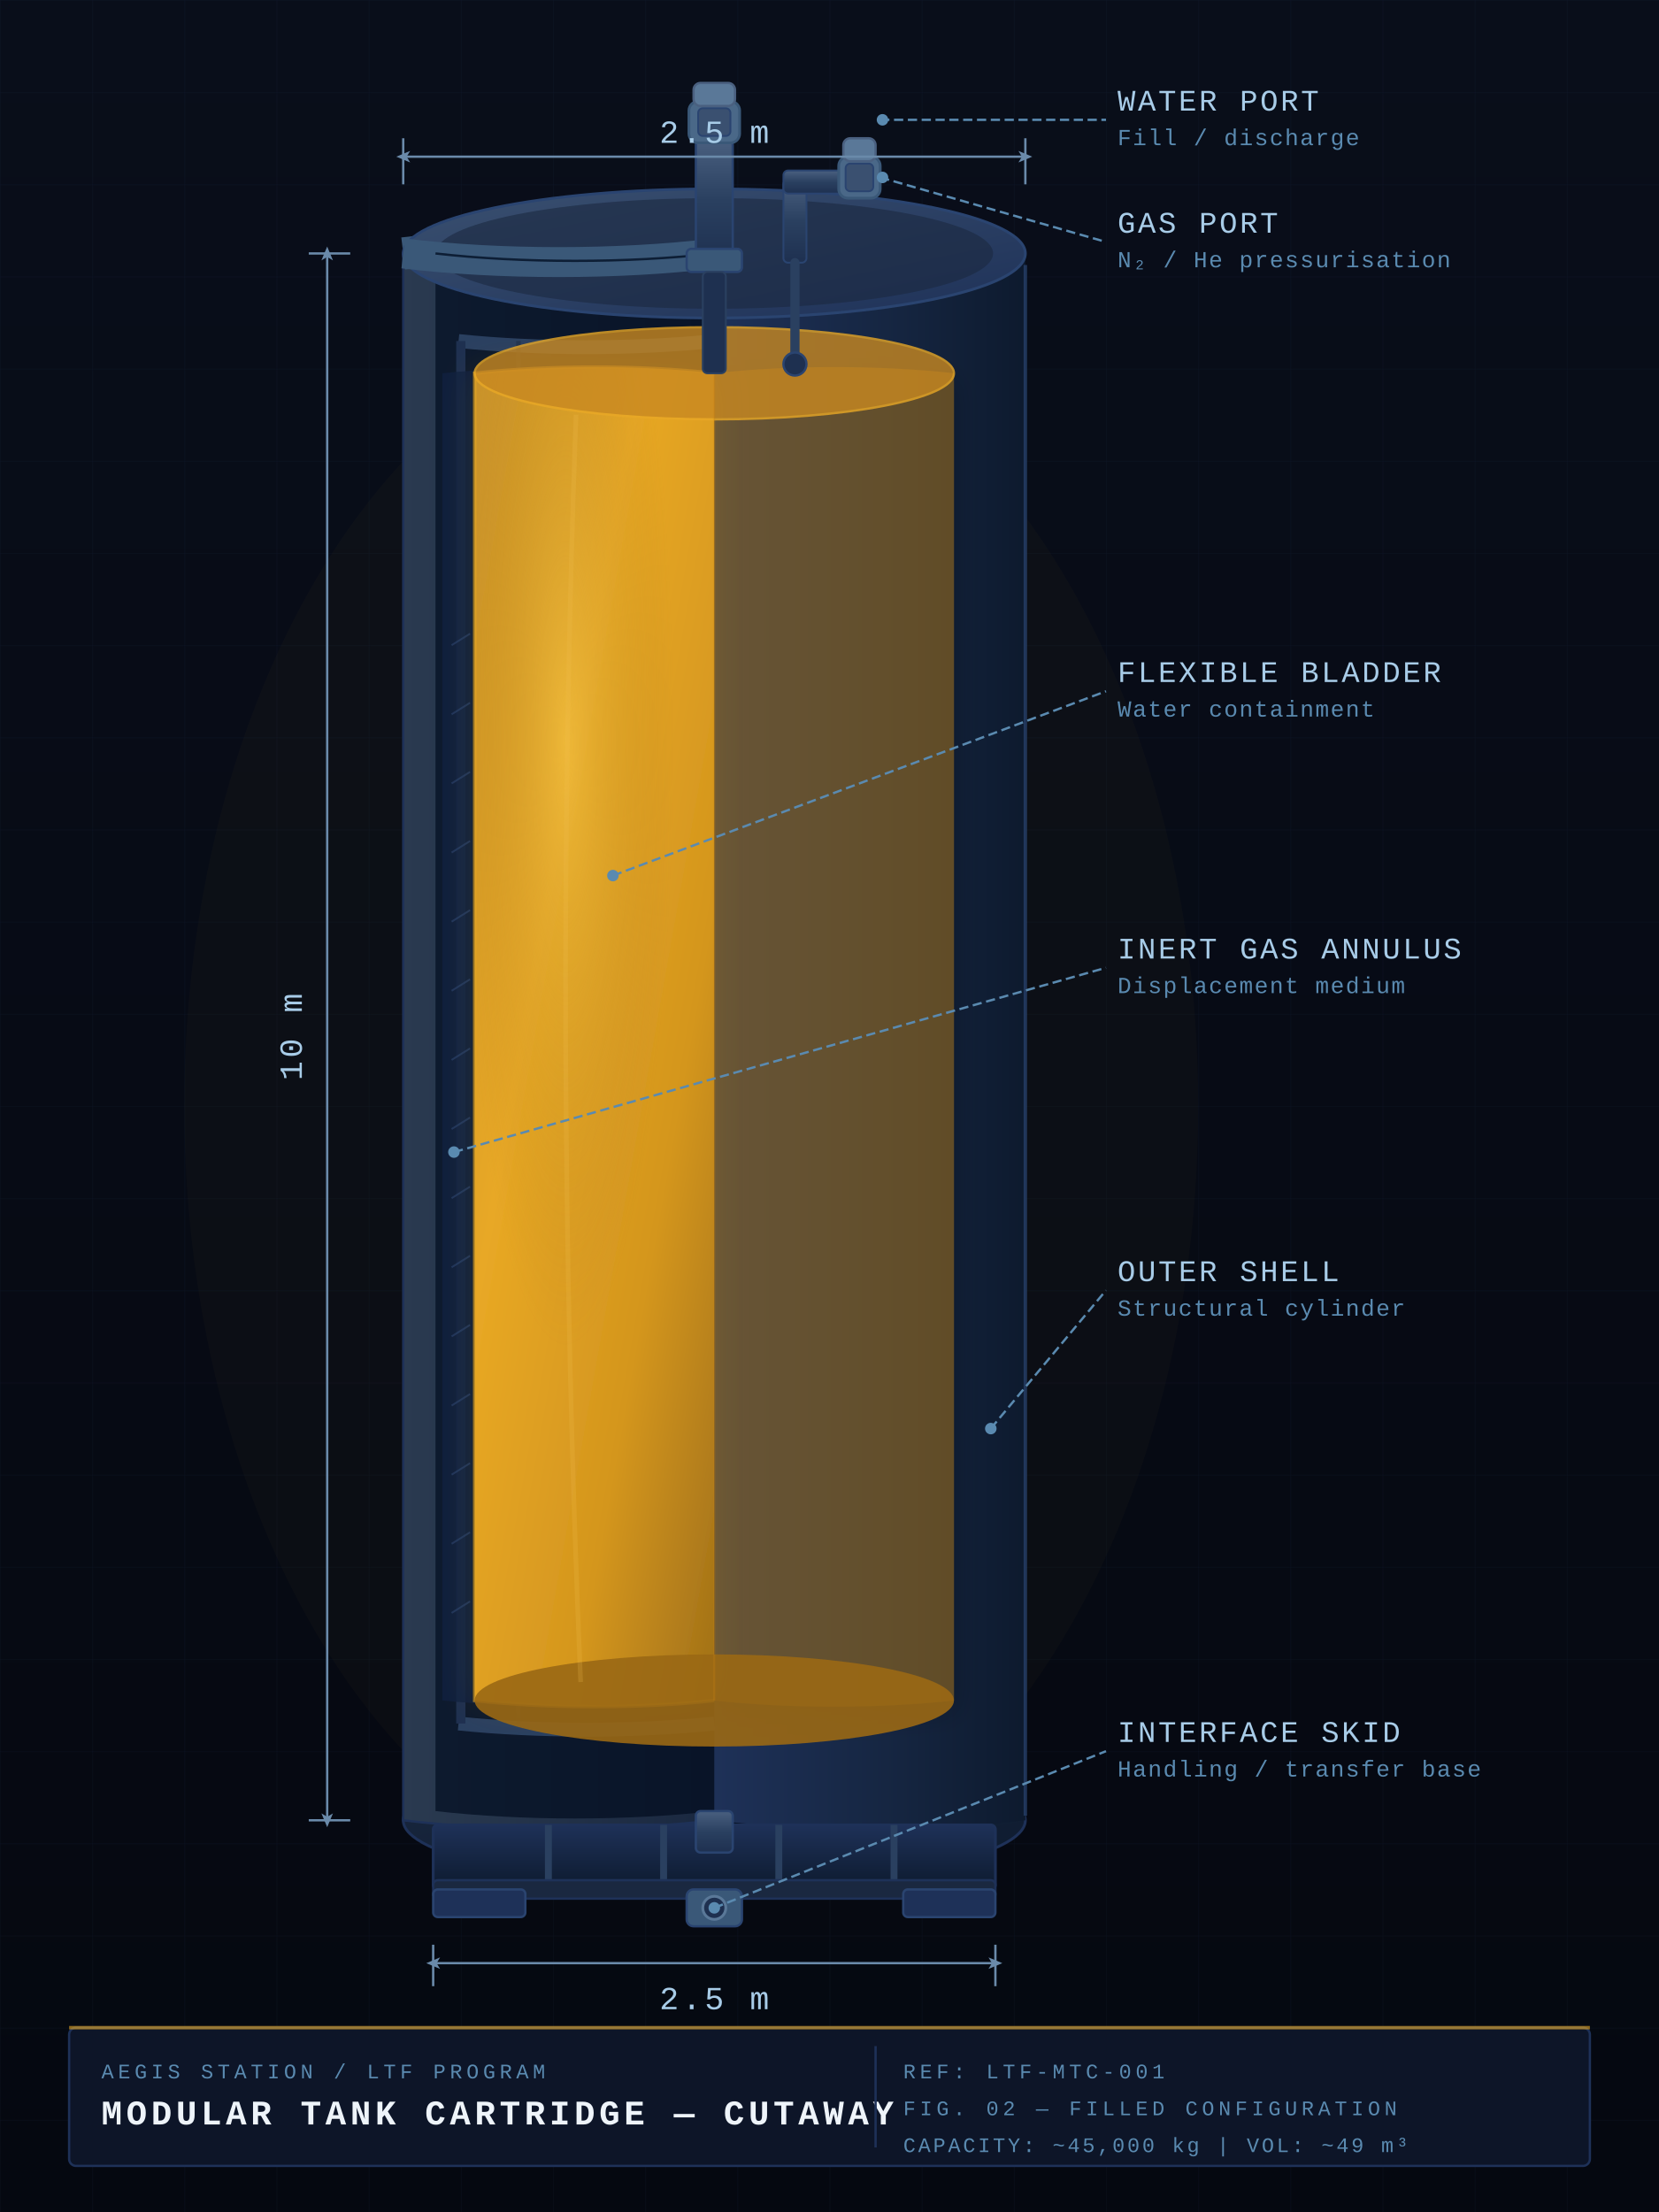
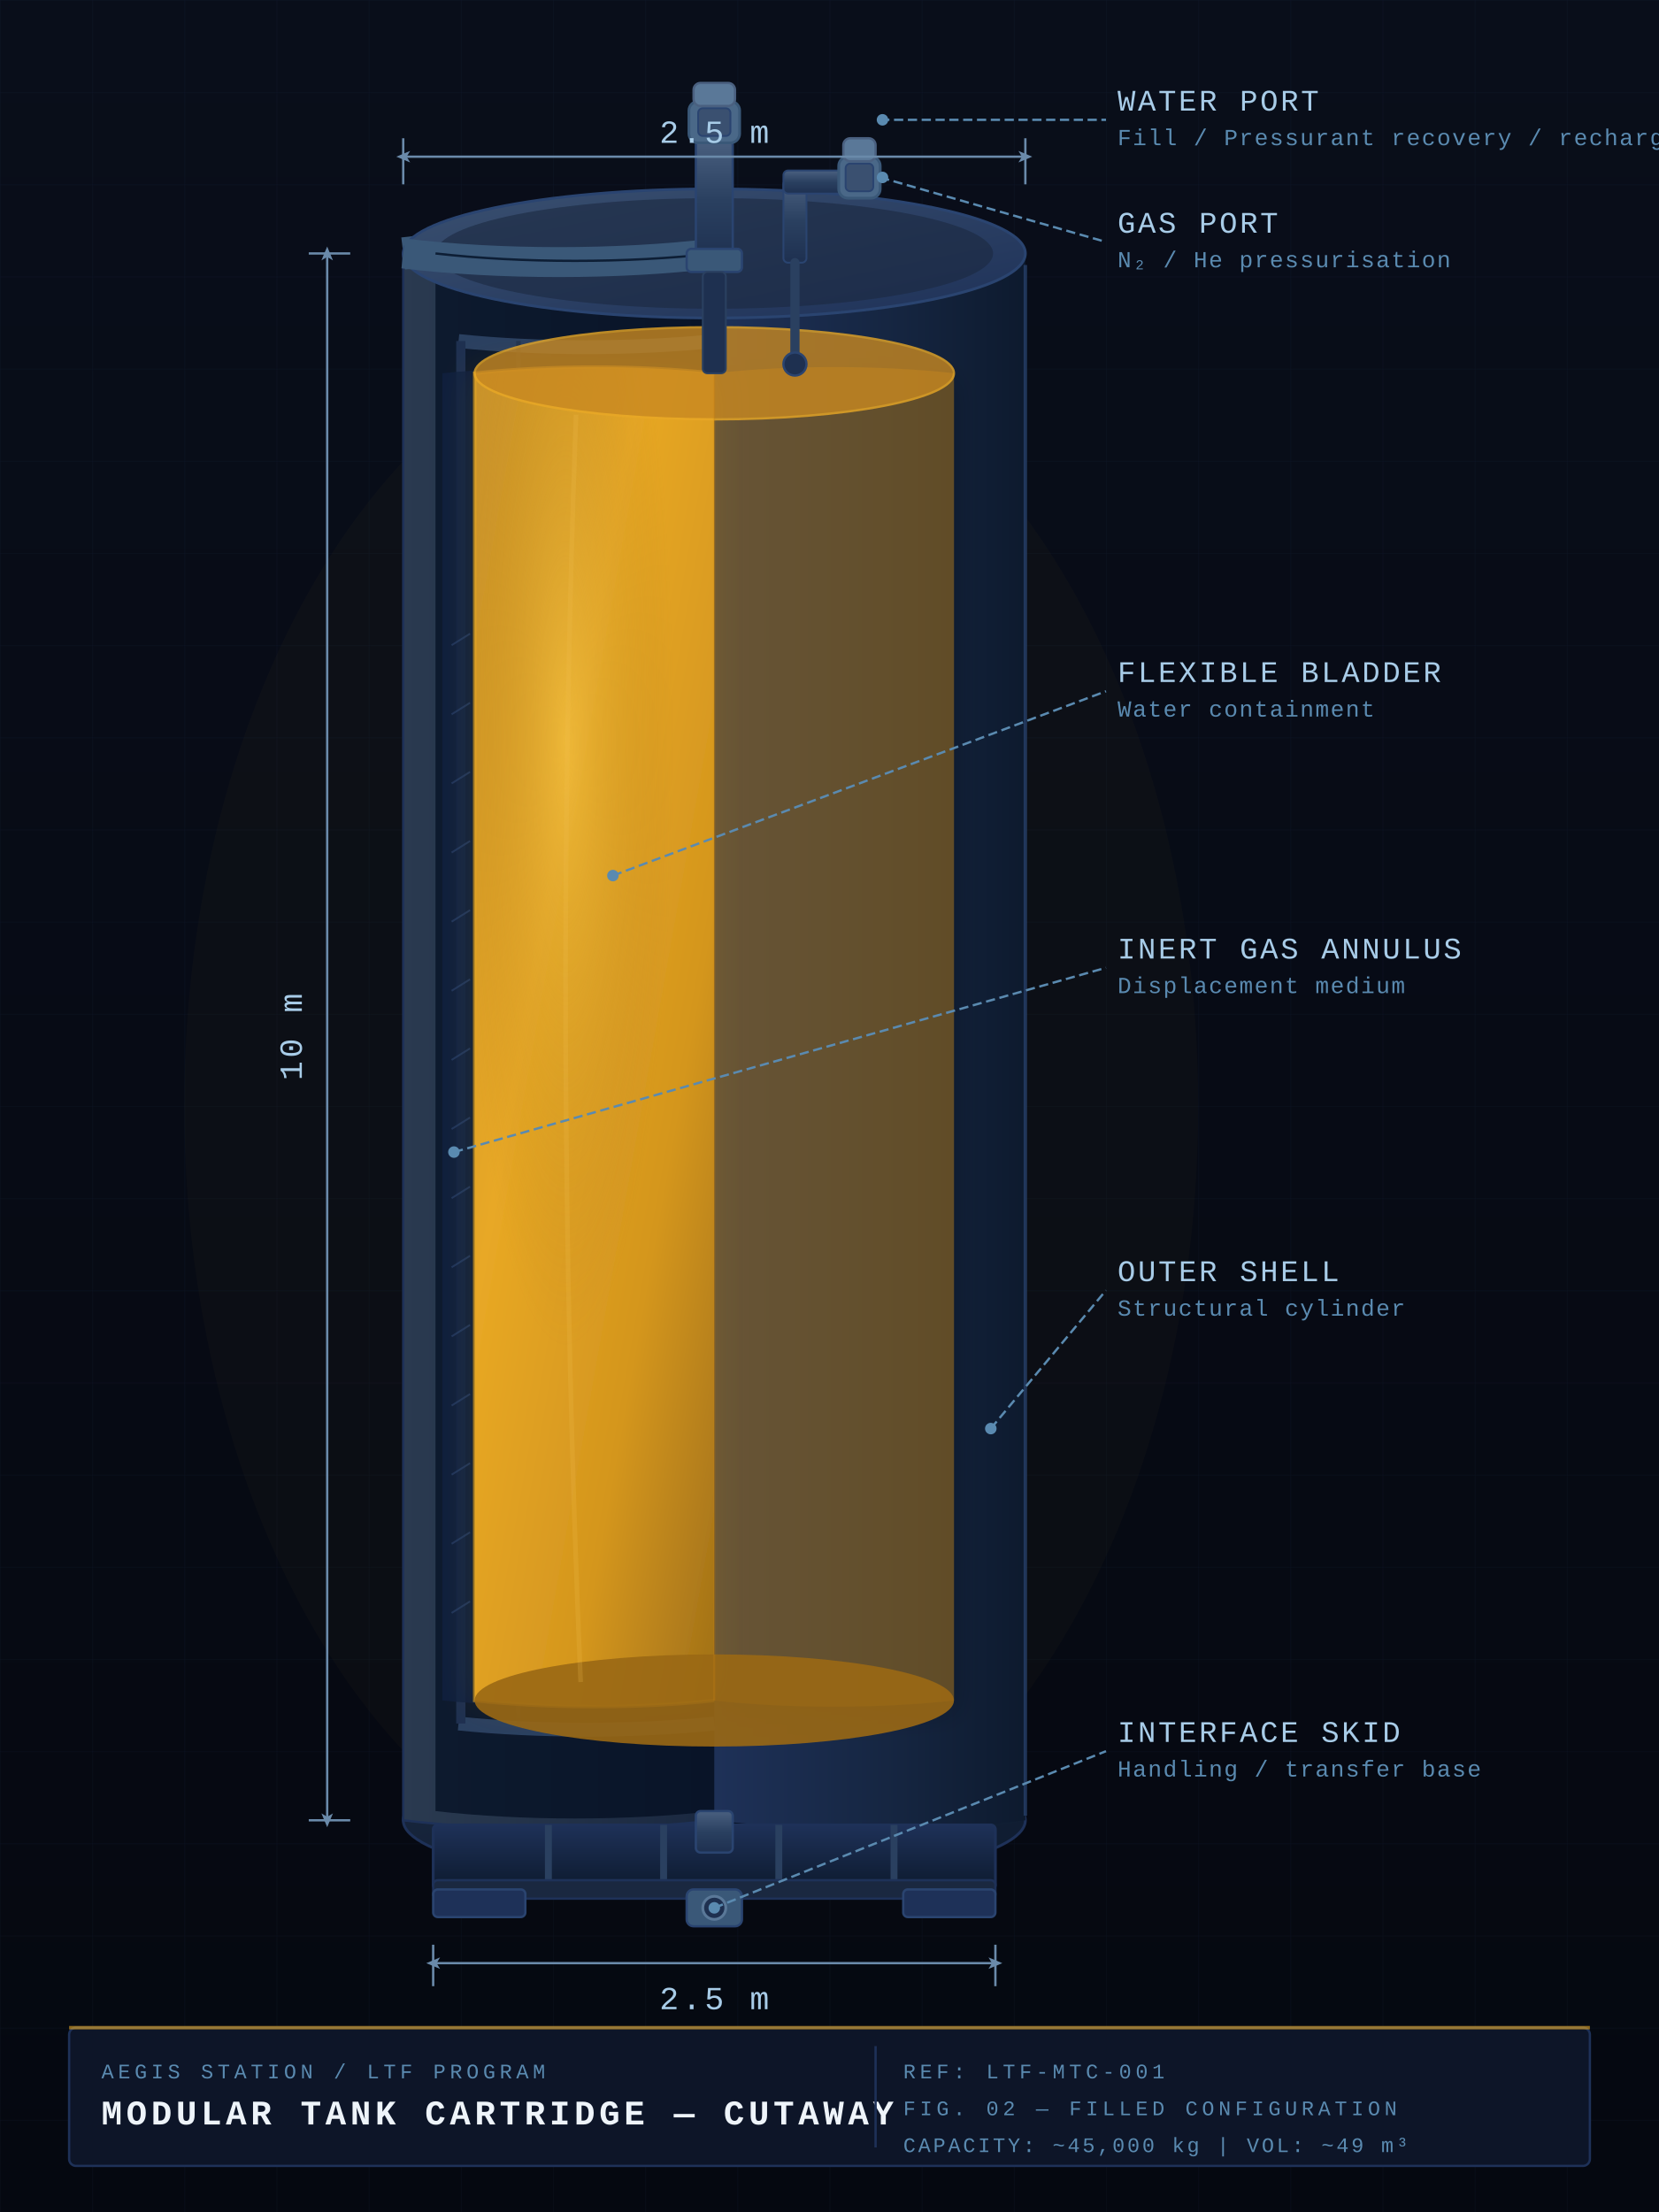
<svg xmlns="http://www.w3.org/2000/svg" viewBox="0 0 720 960" width="720" height="960" font-family="'Share Tech Mono', 'Courier New', monospace">
  <defs>
    <linearGradient id="bgGrad" x1="0" y1="0" x2="0" y2="1">
      <stop offset="0%" stop-color="#090e1a" />
      <stop offset="100%" stop-color="#050810" />
    </linearGradient>
    <linearGradient id="shellFront" x1="0" y1="0" x2="1" y2="0">
      <stop offset="0%" stop-color="#2a3a50" />
      <stop offset="100%" stop-color="#1a2840" />
    </linearGradient>
    <linearGradient id="shellSide" x1="0" y1="0" x2="1" y2="0">
      <stop offset="0%" stop-color="#1e3158" />
      <stop offset="60%" stop-color="#152540" />
      <stop offset="100%" stop-color="#0d1a2e" />
    </linearGradient>
    <linearGradient id="shellTop" x1="0" y1="0" x2="1" y2="1">
      <stop offset="0%" stop-color="#3a5070" />
      <stop offset="100%" stop-color="#1e3158" />
    </linearGradient>
    <linearGradient id="shellBottom" x1="0" y1="0" x2="1" y2="1">
      <stop offset="0%" stop-color="#1a2840" />
      <stop offset="100%" stop-color="#0d1a2e" />
    </linearGradient>
    <linearGradient id="interiorGrad" x1="0" y1="0" x2="1" y2="0">
      <stop offset="0%" stop-color="#0d1a2e" />
      <stop offset="100%" stop-color="#091428" />
    </linearGradient>
    <linearGradient id="bladderGrad" x1="0" y1="0" x2="1" y2="1">
      <stop offset="0%" stop-color="#c8922a" />
      <stop offset="35%" stop-color="#e8a825" />
      <stop offset="70%" stop-color="#d4961e" />
      <stop offset="100%" stop-color="#a07018" />
    </linearGradient>
    <radialGradient id="bladderHighlight" cx="38%" cy="28%" r="45%">
      <stop offset="0%" stop-color="#f5c84a" stop-opacity="0.5" />
      <stop offset="100%" stop-color="#a07018" stop-opacity="0" />
    </radialGradient>
    <linearGradient id="gasGrad" x1="0" y1="0" x2="1" y2="1">
      <stop offset="0%" stop-color="#1a2e4a" />
      <stop offset="100%" stop-color="#0f1e35" />
    </linearGradient>
    <linearGradient id="portGrad" x1="0" y1="0" x2="0" y2="1">
      <stop offset="0%" stop-color="#4a6080" />
      <stop offset="50%" stop-color="#2a4060" />
      <stop offset="100%" stop-color="#1e3050" />
    </linearGradient>
    <linearGradient id="skidGrad" x1="0" y1="0" x2="0" y2="1">
      <stop offset="0%" stop-color="#1e3158" />
      <stop offset="100%" stop-color="#0d1a2e" />
    </linearGradient>
    <marker id="arrow" markerWidth="8" markerHeight="8" refX="4" refY="4" orient="auto">
      <path d="M0,1 L8,4 L0,7 L2,4 Z" fill="#6a8aaa" />
    </marker>
    <marker id="arrowL" markerWidth="8" markerHeight="8" refX="4" refY="4" orient="auto-start-reverse">
      <path d="M0,1 L8,4 L0,7 L2,4 Z" fill="#6a8aaa" />
    </marker>
    <marker id="arrowB" markerWidth="6" markerHeight="6" refX="3" refY="3" orient="auto">
      <path d="M0,0.5 L6,3 L0,5.5 L1.5,3 Z" fill="#6a8aaa" />
    </marker>
    <marker id="arrowBL" markerWidth="6" markerHeight="6" refX="3" refY="3" orient="auto-start-reverse">
      <path d="M0,0.5 L6,3 L0,5.5 L1.5,3 Z" fill="#6a8aaa" />
    </marker>
    <pattern id="grid" width="40" height="40" patternUnits="userSpaceOnUse">
      <path d="M40,0 L0,0 L0,40" fill="none" stroke="#1e3158" stroke-width="0.3" opacity="0.4" />
    </pattern>
    <filter id="bladderShadow" x="-10%" y="-5%" width="120%" height="115%">
      <feDropShadow dx="0" dy="4" stdDeviation="6" flood-color="#000" flood-opacity="0.5" />
    </filter>
    <filter id="amberGlow" x="-15%" y="-10%" width="130%" height="125%">
      <feGaussianBlur stdDeviation="8" result="blur" />
      <feFlood flood-color="#e8a825" flood-opacity="0.12" result="color" />
      <feComposite in="color" in2="blur" operator="in" result="glow" />
      <feMerge>
        <feMergeNode in="glow" />
        <feMergeNode in="SourceGraphic" />
      </feMerge>
    </filter>
    <clipPath id="bodyClip">
      <rect x="160" y="100" width="270" height="720" />
    </clipPath>
  </defs>
  <rect width="720" height="960" fill="url(#bgGrad)" />
  <rect width="720" height="960" fill="url(#grid)" opacity="0.6" />
  <ellipse cx="300" cy="480" rx="220" ry="340" fill="#e8a825" opacity="0.025" />
  <ellipse cx="310" cy="790" rx="135" ry="28" fill="url(#shellBottom)" stroke="#1e3158" stroke-width="1.2" />
  <ellipse cx="310" cy="790" rx="121" ry="24" fill="#091428" />
  <path d="     M 310,110 A 135,28 0 0,1 445,110     L 445,790     A 135,28 0 0,1 310,790     L 310,110   " fill="url(#shellSide)" stroke="none" />
  <path d="M 445,115 L 445,788" stroke="#2a4470" stroke-width="1.5" opacity="0.7" />
  <path d="M 310,110 A 135,28 0 0,0 175,110 L 175,790 A 135,28 0 0,0 310,790 Z" fill="url(#shellFront)" stroke="#1e3158" stroke-width="1" />
  <path d="M 310,112 A 121,24 0 0,0 189,112 L 189,786 A 121,24 0 0,0 310,786 Z" fill="url(#interiorGrad)" />
  <path d="M 175,110 A 135,28 0 0,1 310,110 A 121,24 0 0,0 189,110 A 121,24 0 0,0 310,110 A 135,28 0 0,0 175,110 Z" fill="none" />
  <path d="M 175,110 A 135,28 0 0,1 310,110" fill="none" stroke="#3a5878" stroke-width="14" />
  <path d="M 189,110 A 121,24 0 0,1 310,110" fill="none" stroke="#0d1a2e" stroke-width="1" />
  <ellipse cx="310" cy="110" rx="135" ry="28" fill="url(#shellTop)" stroke="#2a4470" stroke-width="1.2" />
  <ellipse cx="310" cy="110" rx="121" ry="24" fill="#1a2840" opacity="0.6" />
  <path d="M 175,110 A 135,28 0 0,0 310,110" fill="none" stroke="#3a5878" stroke-width="13" />
  <path d="M 189,110 A 121,24 0 0,0 310,110" fill="none" stroke="#0d1e35" stroke-width="1" />
  <path d="M 199,148 A 111,20 0 0,0 310,148" fill="none" stroke="#2a4060" stroke-width="6" />
  <path d="M 199,748 A 111,20 0 0,0 310,748" fill="none" stroke="#2a4060" stroke-width="6" />
  <line x1="200" y1="148" x2="200" y2="748" stroke="#1e3050" stroke-width="4" />
  <line x1="225" y1="148" x2="225" y2="748" stroke="#1a2840" stroke-width="2" opacity="0.5" />
  <path d="     M 310,162 A 121,22 0 0,0 192,162     L 192,738     A 121,22 0 0,0 310,738     A 108,19 0 0,1 205,738     L 205,162     A 108,19 0 0,1 310,162 Z   " fill="#0f2040" opacity="0.8" />
  <line x1="196" y1="280" x2="204" y2="275" stroke="#2a4470" stroke-width="0.8" opacity="0.6" />
  <line x1="196" y1="310" x2="204" y2="305" stroke="#2a4470" stroke-width="0.8" opacity="0.6" />
  <line x1="196" y1="340" x2="204" y2="335" stroke="#2a4470" stroke-width="0.8" opacity="0.6" />
  <line x1="196" y1="370" x2="204" y2="365" stroke="#2a4470" stroke-width="0.8" opacity="0.6" />
  <line x1="196" y1="400" x2="204" y2="395" stroke="#2a4470" stroke-width="0.8" opacity="0.6" />
  <line x1="196" y1="430" x2="204" y2="425" stroke="#2a4470" stroke-width="0.8" opacity="0.6" />
  <line x1="196" y1="460" x2="204" y2="455" stroke="#2a4470" stroke-width="0.8" opacity="0.6" />
  <line x1="196" y1="490" x2="204" y2="485" stroke="#2a4470" stroke-width="0.8" opacity="0.6" />
  <line x1="196" y1="520" x2="204" y2="515" stroke="#2a4470" stroke-width="0.8" opacity="0.6" />
  <line x1="196" y1="550" x2="204" y2="545" stroke="#2a4470" stroke-width="0.8" opacity="0.6" />
  <line x1="196" y1="580" x2="204" y2="575" stroke="#2a4470" stroke-width="0.8" opacity="0.6" />
  <line x1="196" y1="610" x2="204" y2="605" stroke="#2a4470" stroke-width="0.8" opacity="0.6" />
  <line x1="196" y1="640" x2="204" y2="635" stroke="#2a4470" stroke-width="0.8" opacity="0.6" />
  <line x1="196" y1="670" x2="204" y2="665" stroke="#2a4470" stroke-width="0.8" opacity="0.6" />
  <line x1="196" y1="700" x2="204" y2="695" stroke="#2a4470" stroke-width="0.8" opacity="0.6" />
  <path d="     M 310,162 A 104,20 0 0,1 414,162     L 414,738     A 104,20 0 0,1 310,738     Z   " fill="#b07818" opacity="0.5" filter="url(#bladderShadow)" />
  <path d="     M 310,162 A 104,20 0 0,0 206,162     L 206,738     A 104,20 0 0,0 310,738     Z   " fill="url(#bladderGrad)" filter="url(#amberGlow)" />
  <path d="     M 310,162 A 104,20 0 0,0 206,162     L 206,738     A 104,20 0 0,0 310,738     Z   " fill="url(#bladderHighlight)" />
  <path d="     M 310,162 A 104,20 0 0,0 206,162     L 206,738     A 104,20 0 0,0 310,738   " fill="none" stroke="#e8a825" stroke-width="1.5" opacity="0.6" />
  <ellipse cx="310" cy="162" rx="104" ry="20" fill="#c88820" stroke="#e8a825" stroke-width="1" opacity="0.8" />
  <ellipse cx="310" cy="738" rx="104" ry="20" fill="#9a6814" opacity="0.9" />
  <path d="M 250,180 Q 240,450 252,730" fill="none" stroke="#f0c050" stroke-width="2" opacity="0.2" />
  <line x1="310" y1="162" x2="310" y2="738" stroke="#c88010" stroke-width="0.8" opacity="0.3" />
  <rect x="302" y="60" width="16" height="54" rx="3" fill="url(#portGrad)" stroke="#2a4470" stroke-width="1" />
  <rect x="298" y="108" width="24" height="10" rx="2" fill="#3a5878" stroke="#2a4470" stroke-width="1" />
  <rect x="299" y="44" width="22" height="18" rx="4" fill="#4a6888" stroke="#3a5878" stroke-width="1.2" />
  <rect x="303" y="47" width="14" height="12" rx="2" fill="#3a5070" stroke="#2a4470" stroke-width="0.8" />
  <rect x="301" y="36" width="18" height="10" rx="3" fill="#5a7898" stroke="#4a6080" stroke-width="1" />
  <rect x="305" y="118" width="10" height="44" rx="2" fill="#1e3050" stroke="#2a4060" stroke-width="0.8" />
  <rect x="340" y="78" width="10" height="36" rx="2" fill="url(#portGrad)" stroke="#2a4470" stroke-width="0.8" />
  <rect x="340" y="74" width="30" height="10" rx="2" fill="url(#portGrad)" stroke="#2a4470" stroke-width="0.8" />
  <rect x="364" y="68" width="18" height="18" rx="4" fill="#4a6888" stroke="#3a5878" stroke-width="1.2" />
  <rect x="367" y="71" width="12" height="12" rx="2" fill="#3a5070" stroke="#2a4470" stroke-width="0.8" />
  <rect x="366" y="60" width="14" height="10" rx="3" fill="#5a7898" stroke="#4a6080" stroke-width="1" />
  <path d="M 345,114 L 345,155" stroke="#2a4060" stroke-width="4" stroke-linecap="round" />
  <circle cx="345" cy="158" r="5" fill="#1e3050" stroke="#2a4470" stroke-width="1" />
  <rect x="188" y="792" width="244" height="28" rx="2" fill="url(#skidGrad)" stroke="#1e3158" stroke-width="1.2" />
  <line x1="238" y1="792" x2="238" y2="820" stroke="#2a4060" stroke-width="3" />
  <line x1="288" y1="792" x2="288" y2="820" stroke="#2a4060" stroke-width="3" />
  <line x1="338" y1="792" x2="338" y2="820" stroke="#2a4060" stroke-width="3" />
  <line x1="388" y1="792" x2="388" y2="820" stroke="#2a4060" stroke-width="3" />
  <rect x="188" y="816" width="244" height="8" rx="2" fill="#1a2840" stroke="#1e3158" stroke-width="1" />
  <rect x="188" y="820" width="40" height="12" rx="2" fill="#1e3158" stroke="#2a4470" stroke-width="1" />
  <rect x="392" y="820" width="40" height="12" rx="2" fill="#1e3158" stroke="#2a4470" stroke-width="1" />
  <rect x="302" y="786" width="16" height="18" rx="2" fill="url(#portGrad)" stroke="#2a4470" stroke-width="1" />
  <rect x="298" y="820" width="24" height="16" rx="3" fill="#3a5878" stroke="#2a4470" stroke-width="1" />
  <circle cx="310" cy="828" r="5" fill="#1e3050" stroke="#5a7898" stroke-width="1.2" />
  <line x1="382" y1="52" x2="480" y2="52" stroke="#5a8ab0" stroke-width="1" stroke-dasharray="4,2" />
  <circle cx="383" cy="52" r="2.5" fill="#5a8ab0" />
  <text x="485" y="48" font-family="'Share Tech Mono', 'Courier New', monospace" font-size="13" fill="#a8cce8" letter-spacing="0.08em">WATER PORT</text>
-   <text x="485" y="63" font-family="'Share Tech Mono', 'Courier New', monospace" font-size="10" fill="#5a8ab0" letter-spacing="0.06em">Fill / discharge</text>
+   <text x="485" y="63" font-family="'Share Tech Mono', 'Courier New', monospace" font-size="10" fill="#5a8ab0" letter-spacing="0.06em">Fill / Pressurant recovery / recharge</text>
  <line x1="382" y1="77" x2="480" y2="105" stroke="#5a8ab0" stroke-width="1" stroke-dasharray="4,2" />
  <circle cx="383" cy="77" r="2.5" fill="#5a8ab0" />
  <text x="485" y="101" font-family="'Share Tech Mono', 'Courier New', monospace" font-size="13" fill="#a8cce8" letter-spacing="0.08em">GAS PORT</text>
  <text x="485" y="116" font-family="'Share Tech Mono', 'Courier New', monospace" font-size="10" fill="#5a8ab0" letter-spacing="0.06em">N₂ / He pressurisation</text>
  <line x1="266" y1="380" x2="480" y2="300" stroke="#5a8ab0" stroke-width="1" stroke-dasharray="4,2" />
  <circle cx="266" cy="380" r="2.5" fill="#5a8ab0" />
  <text x="485" y="296" font-family="'Share Tech Mono', 'Courier New', monospace" font-size="13" fill="#a8cce8" letter-spacing="0.08em">FLEXIBLE BLADDER</text>
  <text x="485" y="311" font-family="'Share Tech Mono', 'Courier New', monospace" font-size="10" fill="#5a8ab0" letter-spacing="0.06em">Water containment</text>
  <line x1="197" y1="500" x2="480" y2="420" stroke="#5a8ab0" stroke-width="1" stroke-dasharray="4,2" />
  <circle cx="197" cy="500" r="2.5" fill="#5a8ab0" />
  <text x="485" y="416" font-family="'Share Tech Mono', 'Courier New', monospace" font-size="13" fill="#a8cce8" letter-spacing="0.08em">INERT GAS ANNULUS</text>
  <text x="485" y="431" font-family="'Share Tech Mono', 'Courier New', monospace" font-size="10" fill="#5a8ab0" letter-spacing="0.06em">Displacement medium</text>
  <line x1="430" y1="620" x2="480" y2="560" stroke="#5a8ab0" stroke-width="1" stroke-dasharray="4,2" />
  <circle cx="430" cy="620" r="2.5" fill="#5a8ab0" />
  <text x="485" y="556" font-family="'Share Tech Mono', 'Courier New', monospace" font-size="13" fill="#a8cce8" letter-spacing="0.08em">OUTER SHELL</text>
  <text x="485" y="571" font-family="'Share Tech Mono', 'Courier New', monospace" font-size="10" fill="#5a8ab0" letter-spacing="0.06em">Structural cylinder</text>
  <line x1="310" y1="828" x2="480" y2="760" stroke="#5a8ab0" stroke-width="1" stroke-dasharray="4,2" />
  <circle cx="310" cy="828" r="2.5" fill="#5a8ab0" />
  <text x="485" y="756" font-family="'Share Tech Mono', 'Courier New', monospace" font-size="13" fill="#a8cce8" letter-spacing="0.08em">INTERFACE SKID</text>
  <text x="485" y="771" font-family="'Share Tech Mono', 'Courier New', monospace" font-size="10" fill="#5a8ab0" letter-spacing="0.06em">Handling / transfer base</text>
  <line x1="175" y1="68" x2="445" y2="68" stroke="#6a8aaa" stroke-width="1" marker-start="url(#arrowBL)" marker-end="url(#arrowB)" />
  <line x1="175" y1="60" x2="175" y2="80" stroke="#6a8aaa" stroke-width="1" />
  <line x1="445" y1="60" x2="445" y2="80" stroke="#6a8aaa" stroke-width="1" />
  <text x="310" y="62" text-anchor="middle" font-family="'Share Tech Mono', 'Courier New', monospace" font-size="14" fill="#a8cce8" letter-spacing="0.1em">2.5 m</text>
  <line x1="142" y1="110" x2="142" y2="790" stroke="#6a8aaa" stroke-width="1" marker-start="url(#arrowBL)" marker-end="url(#arrowB)" />
  <line x1="134" y1="110" x2="152" y2="110" stroke="#6a8aaa" stroke-width="1" />
  <line x1="134" y1="790" x2="152" y2="790" stroke="#6a8aaa" stroke-width="1" />
  <text x="131" y="450" text-anchor="middle" transform="rotate(-90, 131, 450)" font-family="'Share Tech Mono', 'Courier New', monospace" font-size="14" fill="#a8cce8" letter-spacing="0.1em">10 m</text>
  <line x1="188" y1="852" x2="432" y2="852" stroke="#6a8aaa" stroke-width="1" marker-start="url(#arrowBL)" marker-end="url(#arrowB)" />
  <line x1="188" y1="844" x2="188" y2="862" stroke="#6a8aaa" stroke-width="1" />
  <line x1="432" y1="844" x2="432" y2="862" stroke="#6a8aaa" stroke-width="1" />
  <text x="310" y="872" text-anchor="middle" font-family="'Share Tech Mono', 'Courier New', monospace" font-size="14" fill="#a8cce8" letter-spacing="0.1em">2.5 m</text>
  <rect x="30" y="880" width="660" height="60" rx="3" fill="#0d1528" stroke="#1e3158" stroke-width="1" />
  <line x1="30" y1="880" x2="690" y2="880" stroke="#e8a825" stroke-width="1.5" opacity="0.6" />
  <text x="44" y="902" font-family="'Share Tech Mono', 'Courier New', monospace" font-size="9" fill="#5a8ab0" letter-spacing="0.2em">AEGIS STATION / LTF PROGRAM</text>
  <text x="44" y="922" font-family="'Share Tech Mono', 'Courier New', monospace" font-size="15" fill="#eef4fa" letter-spacing="0.12em" font-weight="bold">MODULAR TANK CARTRIDGE — CUTAWAY</text>
  <line x1="380" y1="888" x2="380" y2="932" stroke="#1e3158" stroke-width="1" />
  <text x="392" y="902" font-family="'Share Tech Mono', 'Courier New', monospace" font-size="9" fill="#5a8ab0" letter-spacing="0.2em">REF: LTF-MTC-001</text>
  <text x="392" y="918" font-family="'Share Tech Mono', 'Courier New', monospace" font-size="9" fill="#5a8ab0" letter-spacing="0.2em">FIG. 02 — FILLED CONFIGURATION</text>
  <text x="392" y="934" font-family="'Share Tech Mono', 'Courier New', monospace" font-size="9" fill="#5a8ab0" letter-spacing="0.12em">CAPACITY: ~45,000 kg  |  VOL: ~49 m³</text>
</svg>
